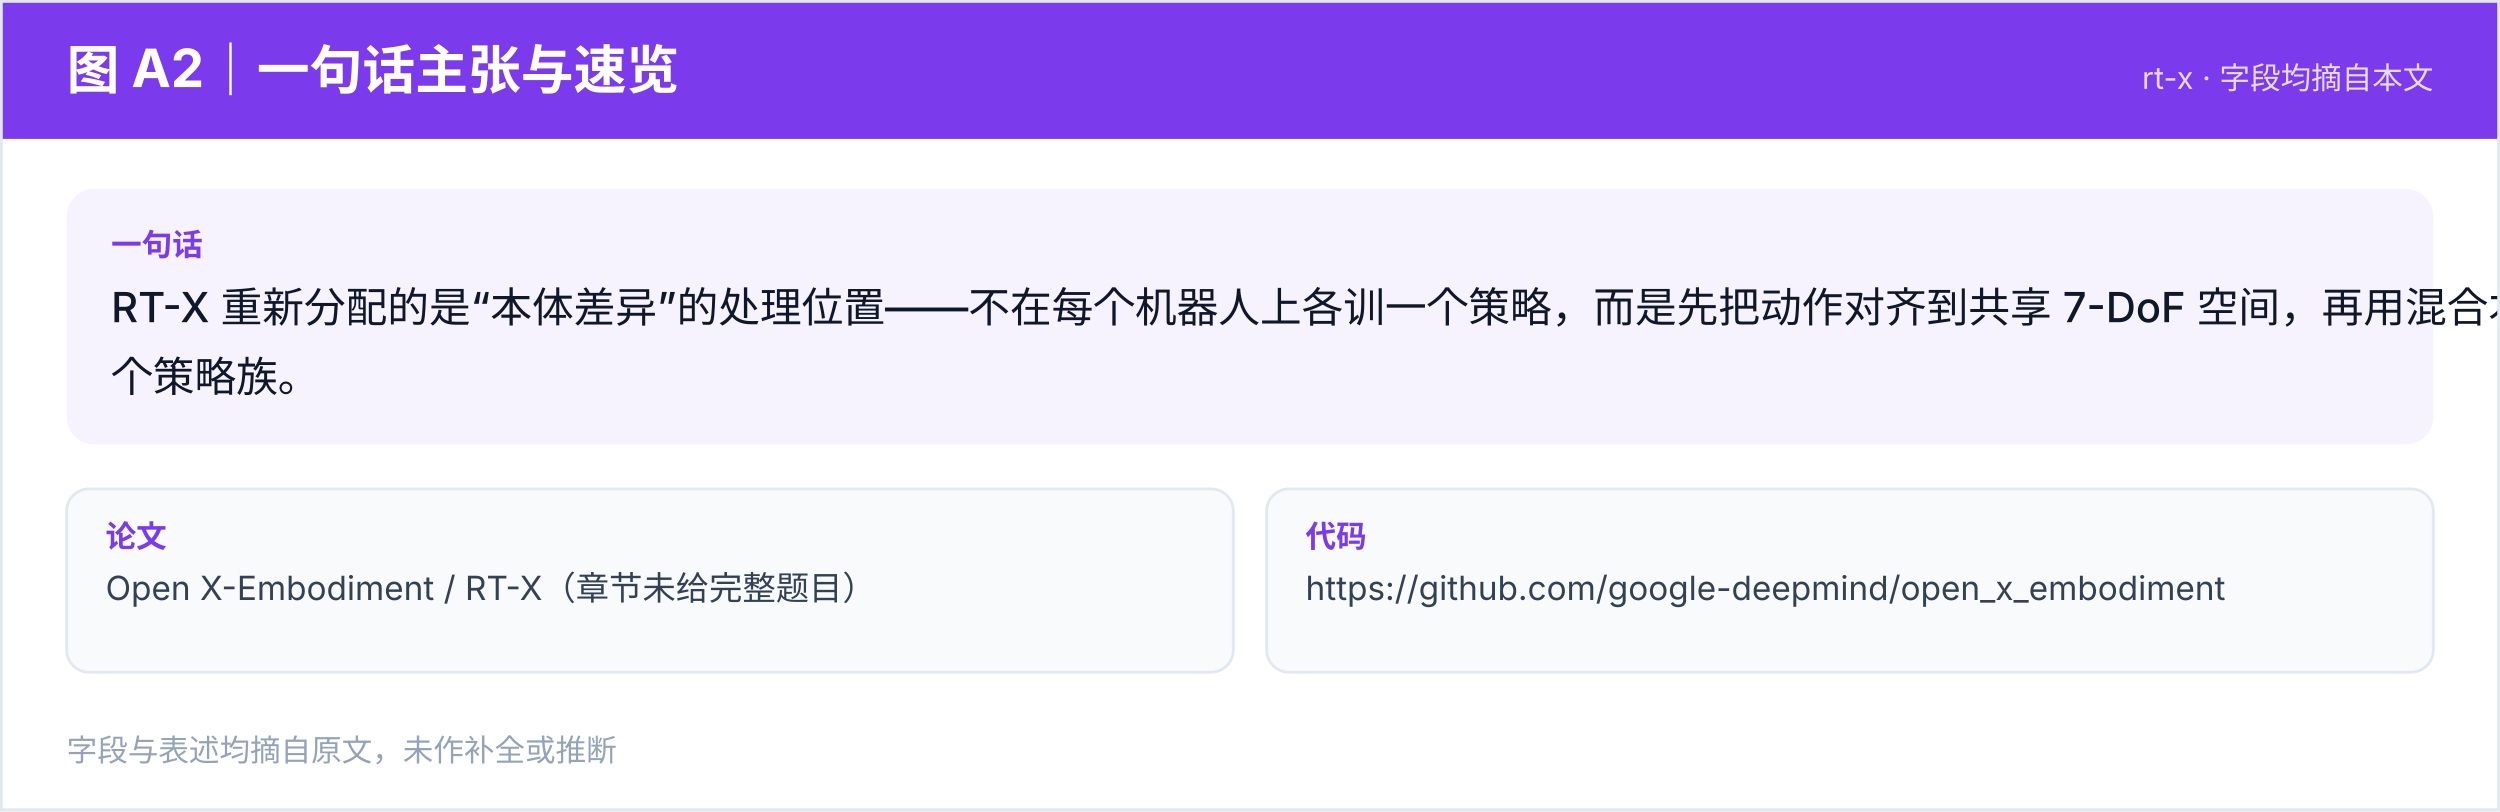
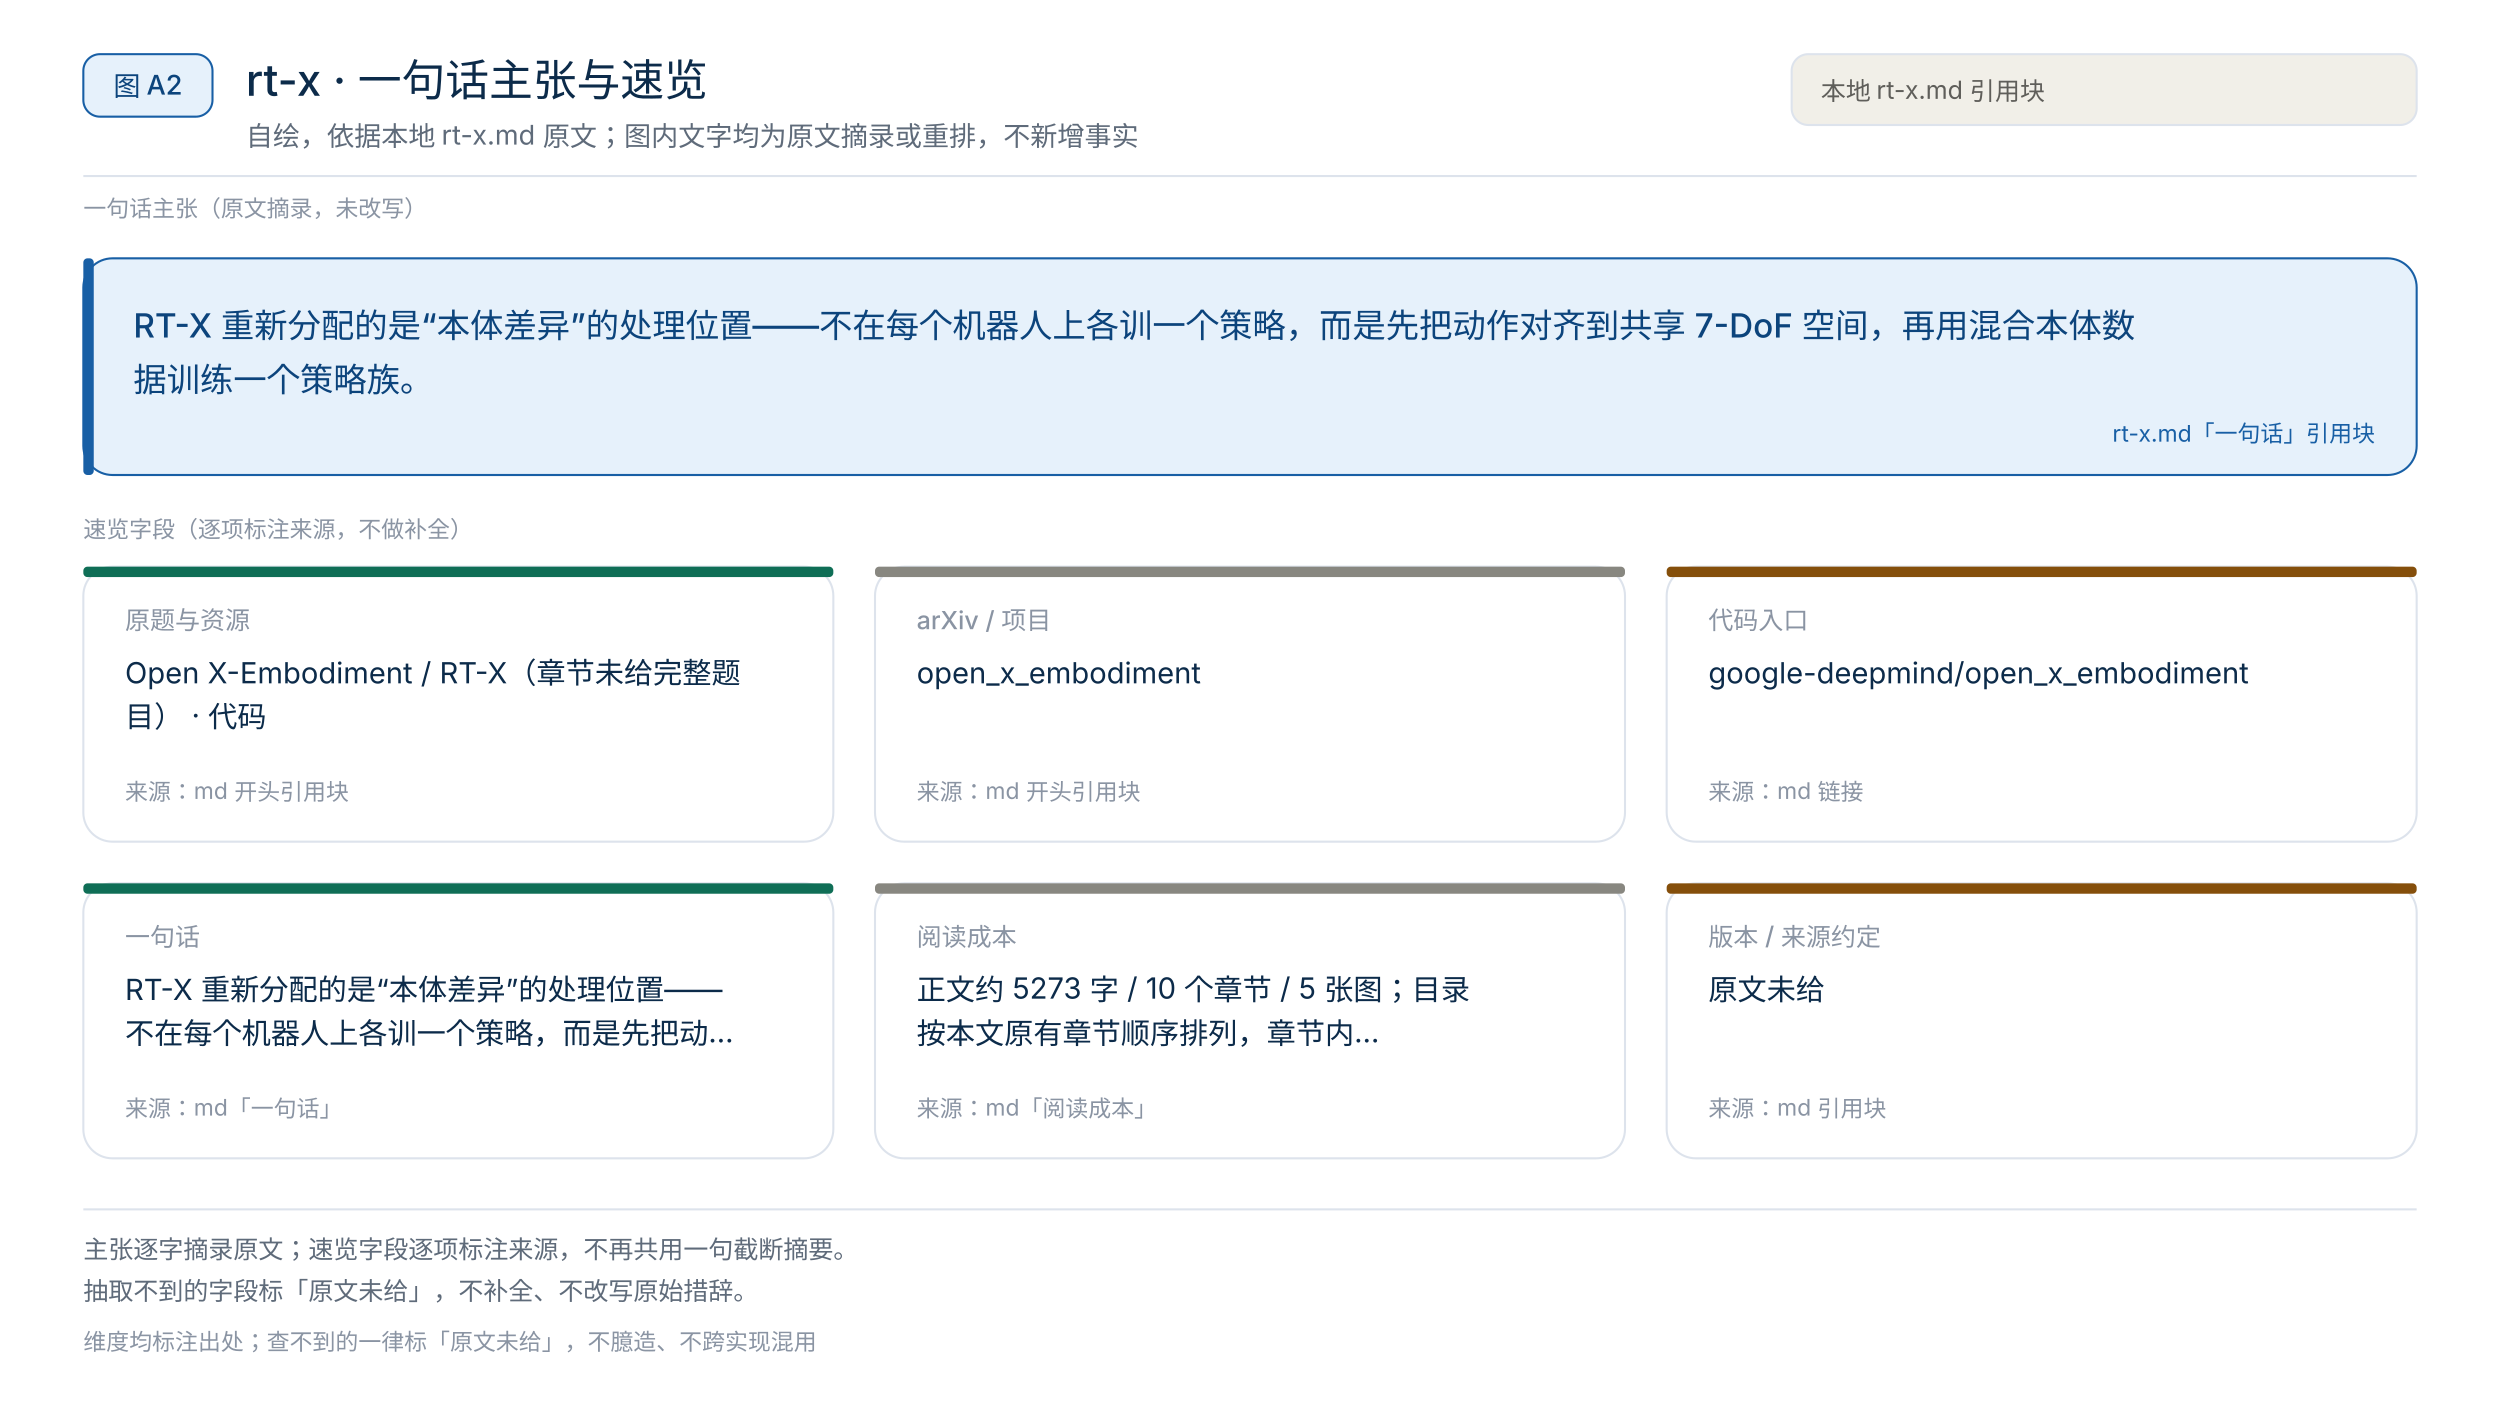
- <svg xmlns="http://www.w3.org/2000/svg" viewBox="0 0 900 292" width="900" height="292" font-family="PingFang SC, -apple-system, BlinkMacSystemFont, Microsoft YaHei, sans-serif">
-   <rect width="900" height="292" fill="#ffffff" />
-   <rect x="0" y="0" width="900" height="50" fill="#7c3aed" />
-   <text x="24" y="32" font-size="19" fill="#ffffff" font-weight="700" text-anchor="start">图 A2｜一句话主张与速览</text>
-   <text x="876" y="32" font-size="11" fill="#ffffff" font-weight="400" text-anchor="end" opacity="0.82">rt-x · 字段均摘自本文</text>
-   <rect x="24" y="68" width="852" height="92" rx="10" fill="#7c3aed" opacity="0.07" />
-   <text x="40" y="92" font-size="11" fill="#7c3aed" font-weight="700" text-anchor="start">一句话</text>
-   <text x="40" y="116" font-size="15" fill="#0f172a" font-weight="500" text-anchor="start">RT-X 重新分配的是“本体差异”的处理位置——不在每个机器人上各训一个策略，而是先把动作对齐到共享 7-DoF 空间，再用混合本体数据训练一</text>
-   <text x="40" y="141" font-size="15" fill="#0f172a" font-weight="500" text-anchor="start">个策略族。</text>
-   <rect x="24" y="176" width="420" height="66" rx="8" fill="#f8fafc" stroke="#e2e8f0" />
-   <text x="38" y="197" font-size="11" fill="#7c3aed" font-weight="700" text-anchor="start">论文</text>
-   <text x="38" y="216" font-size="12" fill="#334155" font-weight="400" text-anchor="start">Open X-Embodiment / RT-X（章节未给完整题目）</text>
-   <rect x="456" y="176" width="420" height="66" rx="8" fill="#f8fafc" stroke="#e2e8f0" />
-   <text x="470" y="197" font-size="11" fill="#7c3aed" font-weight="700" text-anchor="start">代码</text>
-   <text x="470" y="216" font-size="12" fill="#334155" font-weight="400" text-anchor="start">https://github.com/google-deepmind/open_x_embodiment</text>
-   <text x="24" y="274" font-size="11" fill="#94a3b8" font-weight="400" text-anchor="start">字段与表述均摘自原文，未作补全或推断</text>
-   <rect x="0.5" y="0.5" width="899" height="291" fill="none" stroke="#e2e8f0" />
+ <svg xmlns="http://www.w3.org/2000/svg" width="1200" height="678" viewBox="0 0 1200 678" role="img">
+   <defs>
+     <marker id="arrow" viewBox="0 0 10 10" refX="8" refY="5" markerWidth="6" markerHeight="6" orient="auto-start-reverse">
+       <path d="M2 1L8 5L2 9" fill="none" stroke="#185FA5" stroke-width="1.6" stroke-linecap="round" stroke-linejoin="round" />
+     </marker>
+   </defs>
+   <rect x="0" y="0" width="1200" height="678" rx="0" fill="#FFFFFF" stroke="#FFFFFF" stroke-width="1" />
+   <text x="118" y="46" font-family="-apple-system,BlinkMacSystemFont,'PingFang SC','Microsoft YaHei',sans-serif" font-size="21" font-weight="500" fill="#0C2B4A" text-anchor="start">rt-x · 一句话主张与速览</text>
+   <text x="118" y="70" font-family="-apple-system,BlinkMacSystemFont,'PingFang SC','Microsoft YaHei',sans-serif" font-size="13" font-weight="400" fill="#5F6B7A" text-anchor="start">自绘，依据本地 rt-x.md 原文；图内文字均为原文摘录或重排，不新增事实</text>
+   <rect x="40" y="84" width="1120" height="1" rx="0" fill="#DDE3EC" stroke="#DDE3EC" stroke-width="0" />
+   <rect x="860" y="26" width="300" height="34" rx="8" fill="#F1EFE8" stroke="#DDE3EC" stroke-width="1" />
+   <text x="874" y="48" font-family="-apple-system,BlinkMacSystemFont,'PingFang SC','Microsoft YaHei',sans-serif" font-size="12" font-weight="400" fill="#5F5E5A" text-anchor="start">本地 rt-x.md 引用块</text>
+   <rect x="40" y="26" width="62" height="30" rx="8" fill="#E6F1FB" stroke="#185FA5" stroke-width="1" />
+   <text x="71" y="46" font-family="-apple-system,BlinkMacSystemFont,'PingFang SC','Microsoft YaHei',sans-serif" font-size="13" font-weight="500" fill="#0C447C" text-anchor="middle">图 A2</text>
+   <text x="40" y="104" font-family="-apple-system,BlinkMacSystemFont,'PingFang SC','Microsoft YaHei',sans-serif" font-size="11" font-weight="400" fill="#8A94A3" text-anchor="start">一句话主张（原文摘录，未改写）</text>
+   <rect x="40" y="124" width="1120" height="104" rx="14" fill="#E6F1FB" stroke="#185FA5" stroke-width="1" />
+   <rect x="40" y="124" width="5" height="104" rx="2" fill="#185FA5" stroke="#185FA5" stroke-width="0" />
+   <text x="64" y="162" font-family="-apple-system,BlinkMacSystemFont,'PingFang SC','Microsoft YaHei',sans-serif" font-size="16" font-weight="500" fill="#0C447C" text-anchor="start">RT-X 重新分配的是“本体差异”的处理位置——不在每个机器人上各训一个策略，而是先把动作对齐到共享 7-DoF 空间，再用混合本体数</text>
+   <text x="64" y="188" font-family="-apple-system,BlinkMacSystemFont,'PingFang SC','Microsoft YaHei',sans-serif" font-size="16" font-weight="500" fill="#0C447C" text-anchor="start">据训练一个策略族。</text>
+   <text x="1140" y="212" font-family="-apple-system,BlinkMacSystemFont,'PingFang SC','Microsoft YaHei',sans-serif" font-size="11" font-weight="400" fill="#185FA5" text-anchor="end">rt-x.md「一句话」引用块</text>
+   <text x="40" y="258" font-family="-apple-system,BlinkMacSystemFont,'PingFang SC','Microsoft YaHei',sans-serif" font-size="11" font-weight="400" fill="#8A94A3" text-anchor="start">速览字段（逐项标注来源，不做补全）</text>
+   <rect x="40" y="272" width="360" height="132" rx="14" fill="#FFFFFF" stroke="#DDE3EC" stroke-width="1" />
+   <rect x="40" y="272" width="360" height="5" rx="2" fill="#0F6E56" stroke="#0F6E56" stroke-width="0" />
+   <text x="60" y="302" font-family="-apple-system,BlinkMacSystemFont,'PingFang SC','Microsoft YaHei',sans-serif" font-size="12" font-weight="500" fill="#8A94A3" text-anchor="start">原题与资源</text>
+   <text x="60" y="328" font-family="-apple-system,BlinkMacSystemFont,'PingFang SC','Microsoft YaHei',sans-serif" font-size="14" font-weight="400" fill="#0C2B4A" text-anchor="start">Open X-Embodiment / RT-X（章节未给完整题</text>
+   <text x="60" y="349" font-family="-apple-system,BlinkMacSystemFont,'PingFang SC','Microsoft YaHei',sans-serif" font-size="14" font-weight="400" fill="#0C2B4A" text-anchor="start">目） · 代码</text>
+   <text x="60" y="384" font-family="-apple-system,BlinkMacSystemFont,'PingFang SC','Microsoft YaHei',sans-serif" font-size="11" font-weight="400" fill="#8A94A3" text-anchor="start">来源：md 开头引用块</text>
+   <rect x="420" y="272" width="360" height="132" rx="14" fill="#FFFFFF" stroke="#DDE3EC" stroke-width="1" />
+   <rect x="420" y="272" width="360" height="5" rx="2" fill="#888780" stroke="#888780" stroke-width="0" />
+   <text x="440" y="302" font-family="-apple-system,BlinkMacSystemFont,'PingFang SC','Microsoft YaHei',sans-serif" font-size="12" font-weight="500" fill="#8A94A3" text-anchor="start">arXiv / 项目</text>
+   <text x="440" y="328" font-family="-apple-system,BlinkMacSystemFont,'PingFang SC','Microsoft YaHei',sans-serif" font-size="14" font-weight="400" fill="#0C2B4A" text-anchor="start">open_x_embodiment</text>
+   <text x="440" y="384" font-family="-apple-system,BlinkMacSystemFont,'PingFang SC','Microsoft YaHei',sans-serif" font-size="11" font-weight="400" fill="#8A94A3" text-anchor="start">来源：md 开头引用块</text>
+   <rect x="800" y="272" width="360" height="132" rx="14" fill="#FFFFFF" stroke="#DDE3EC" stroke-width="1" />
+   <rect x="800" y="272" width="360" height="5" rx="2" fill="#854F0B" stroke="#854F0B" stroke-width="0" />
+   <text x="820" y="302" font-family="-apple-system,BlinkMacSystemFont,'PingFang SC','Microsoft YaHei',sans-serif" font-size="12" font-weight="500" fill="#8A94A3" text-anchor="start">代码入口</text>
+   <text x="820" y="328" font-family="-apple-system,BlinkMacSystemFont,'PingFang SC','Microsoft YaHei',sans-serif" font-size="14" font-weight="400" fill="#0C2B4A" text-anchor="start">google-deepmind/open_x_embodiment</text>
+   <text x="820" y="384" font-family="-apple-system,BlinkMacSystemFont,'PingFang SC','Microsoft YaHei',sans-serif" font-size="11" font-weight="400" fill="#8A94A3" text-anchor="start">来源：md 链接</text>
+   <rect x="40" y="424" width="360" height="132" rx="14" fill="#FFFFFF" stroke="#DDE3EC" stroke-width="1" />
+   <rect x="40" y="424" width="360" height="5" rx="2" fill="#0F6E56" stroke="#0F6E56" stroke-width="0" />
+   <text x="60" y="454" font-family="-apple-system,BlinkMacSystemFont,'PingFang SC','Microsoft YaHei',sans-serif" font-size="12" font-weight="500" fill="#8A94A3" text-anchor="start">一句话</text>
+   <text x="60" y="480" font-family="-apple-system,BlinkMacSystemFont,'PingFang SC','Microsoft YaHei',sans-serif" font-size="14" font-weight="400" fill="#0C2B4A" text-anchor="start">RT-X 重新分配的是“本体差异”的处理位置——</text>
+   <text x="60" y="501" font-family="-apple-system,BlinkMacSystemFont,'PingFang SC','Microsoft YaHei',sans-serif" font-size="14" font-weight="400" fill="#0C2B4A" text-anchor="start">不在每个机器人上各训一个策略，而是先把动…</text>
+   <text x="60" y="536" font-family="-apple-system,BlinkMacSystemFont,'PingFang SC','Microsoft YaHei',sans-serif" font-size="11" font-weight="400" fill="#8A94A3" text-anchor="start">来源：md「一句话」</text>
+   <rect x="420" y="424" width="360" height="132" rx="14" fill="#FFFFFF" stroke="#DDE3EC" stroke-width="1" />
+   <rect x="420" y="424" width="360" height="5" rx="2" fill="#888780" stroke="#888780" stroke-width="0" />
+   <text x="440" y="454" font-family="-apple-system,BlinkMacSystemFont,'PingFang SC','Microsoft YaHei',sans-serif" font-size="12" font-weight="500" fill="#8A94A3" text-anchor="start">阅读成本</text>
+   <text x="440" y="480" font-family="-apple-system,BlinkMacSystemFont,'PingFang SC','Microsoft YaHei',sans-serif" font-size="14" font-weight="400" fill="#0C2B4A" text-anchor="start">正文约 5273 字 / 10 个章节 / 5 张图；目录</text>
+   <text x="440" y="501" font-family="-apple-system,BlinkMacSystemFont,'PingFang SC','Microsoft YaHei',sans-serif" font-size="14" font-weight="400" fill="#0C2B4A" text-anchor="start">按本文原有章节顺序排列，章节内…</text>
+   <text x="440" y="536" font-family="-apple-system,BlinkMacSystemFont,'PingFang SC','Microsoft YaHei',sans-serif" font-size="11" font-weight="400" fill="#8A94A3" text-anchor="start">来源：md「阅读成本」</text>
+   <rect x="800" y="424" width="360" height="132" rx="14" fill="#FFFFFF" stroke="#DDE3EC" stroke-width="1" />
+   <rect x="800" y="424" width="360" height="5" rx="2" fill="#854F0B" stroke="#854F0B" stroke-width="0" />
+   <text x="820" y="454" font-family="-apple-system,BlinkMacSystemFont,'PingFang SC','Microsoft YaHei',sans-serif" font-size="12" font-weight="500" fill="#8A94A3" text-anchor="start">版本 / 来源约定</text>
+   <text x="820" y="480" font-family="-apple-system,BlinkMacSystemFont,'PingFang SC','Microsoft YaHei',sans-serif" font-size="14" font-weight="400" fill="#0C2B4A" text-anchor="start">原文未给</text>
+   <text x="820" y="536" font-family="-apple-system,BlinkMacSystemFont,'PingFang SC','Microsoft YaHei',sans-serif" font-size="11" font-weight="400" fill="#8A94A3" text-anchor="start">来源：md 引用块</text>
+   <rect x="40" y="580" width="1120" height="1" rx="0" fill="#DDE3EC" stroke="#DDE3EC" stroke-width="0" />
+   <text x="40" y="604" font-family="-apple-system,BlinkMacSystemFont,'PingFang SC','Microsoft YaHei',sans-serif" font-size="12" font-weight="400" fill="#5F6B7A" text-anchor="start">主张逐字摘录原文；速览字段逐项标注来源，不再共用一句截断摘要。</text>
+   <text x="40" y="624" font-family="-apple-system,BlinkMacSystemFont,'PingFang SC','Microsoft YaHei',sans-serif" font-size="12" font-weight="400" fill="#5F6B7A" text-anchor="start">抽取不到的字段标「原文未给」，不补全、不改写原始措辞。</text>
+   <text x="40" y="648" font-family="-apple-system,BlinkMacSystemFont,'PingFang SC','Microsoft YaHei',sans-serif" font-size="11" font-weight="400" fill="#8A94A3" text-anchor="start">维度均标注出处；查不到的一律标「原文未给」，不臆造、不跨实现混用</text>
</svg>
